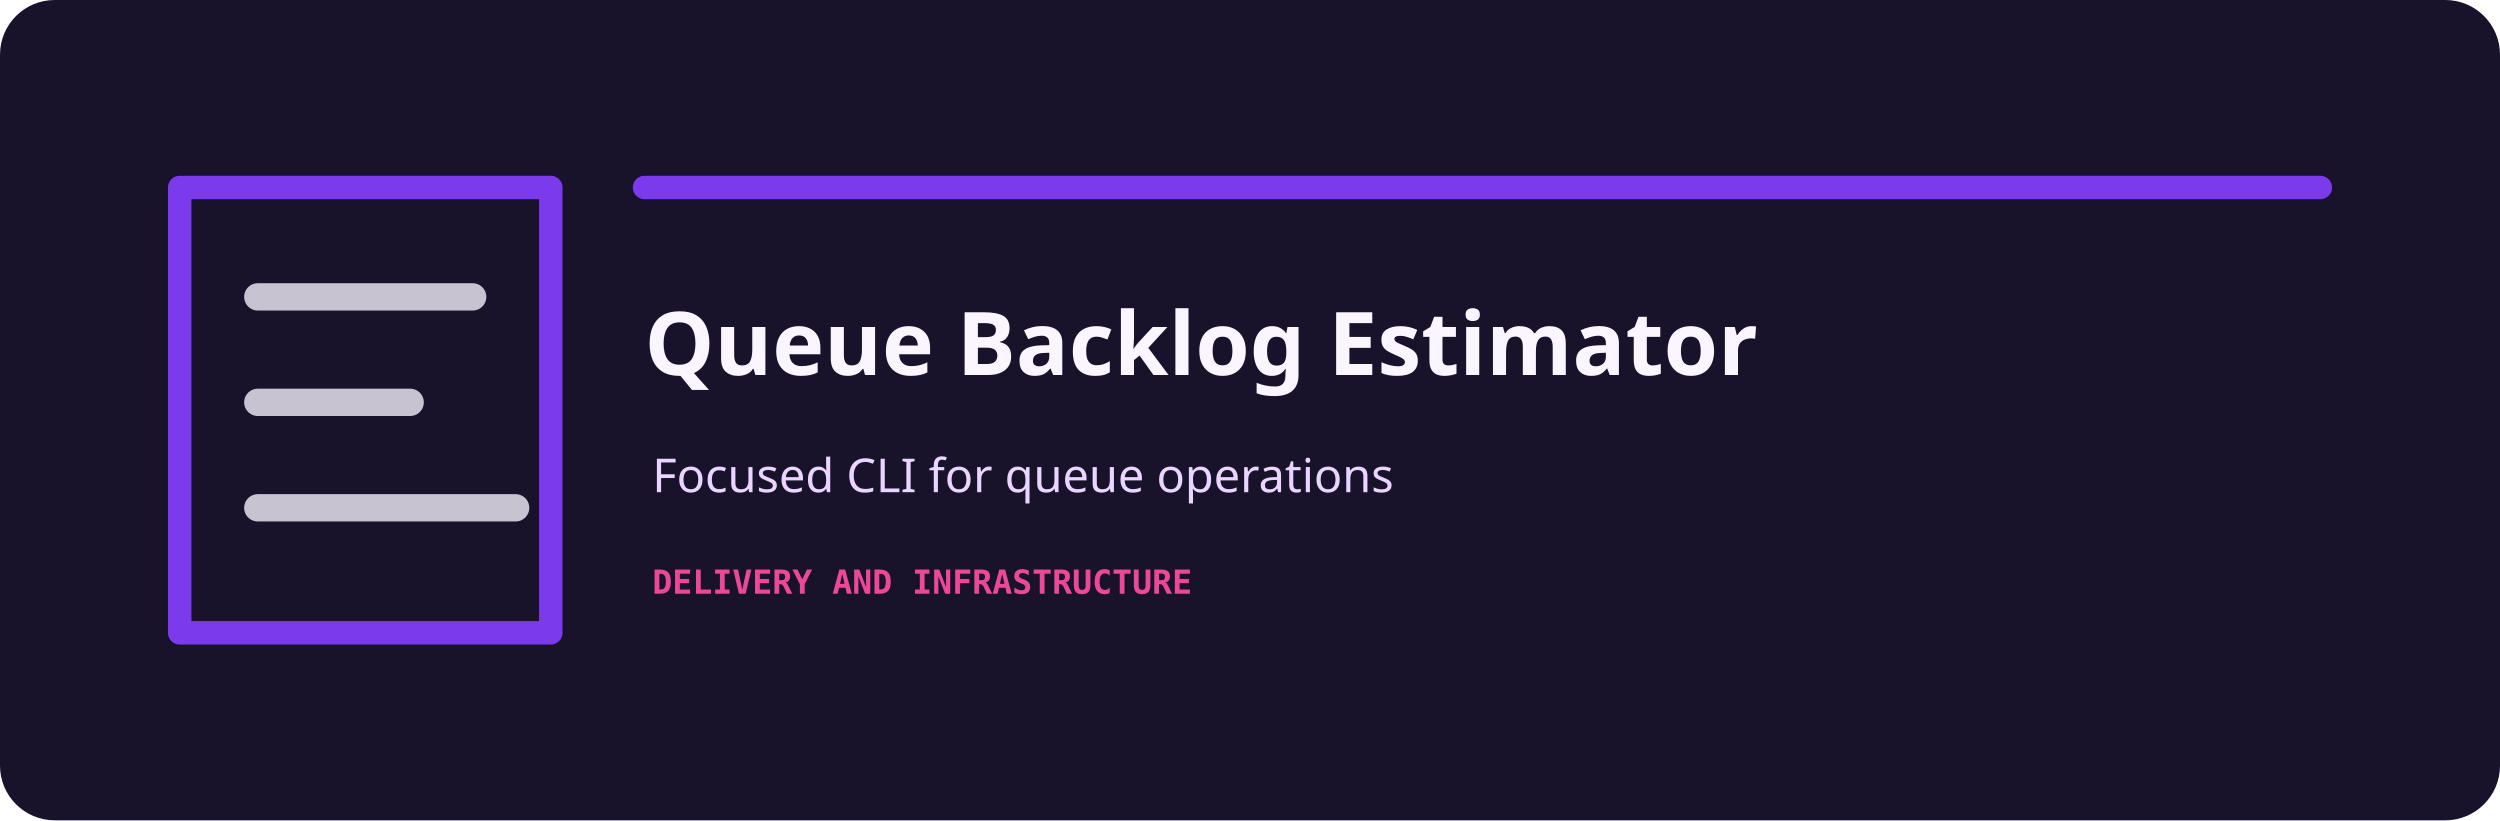
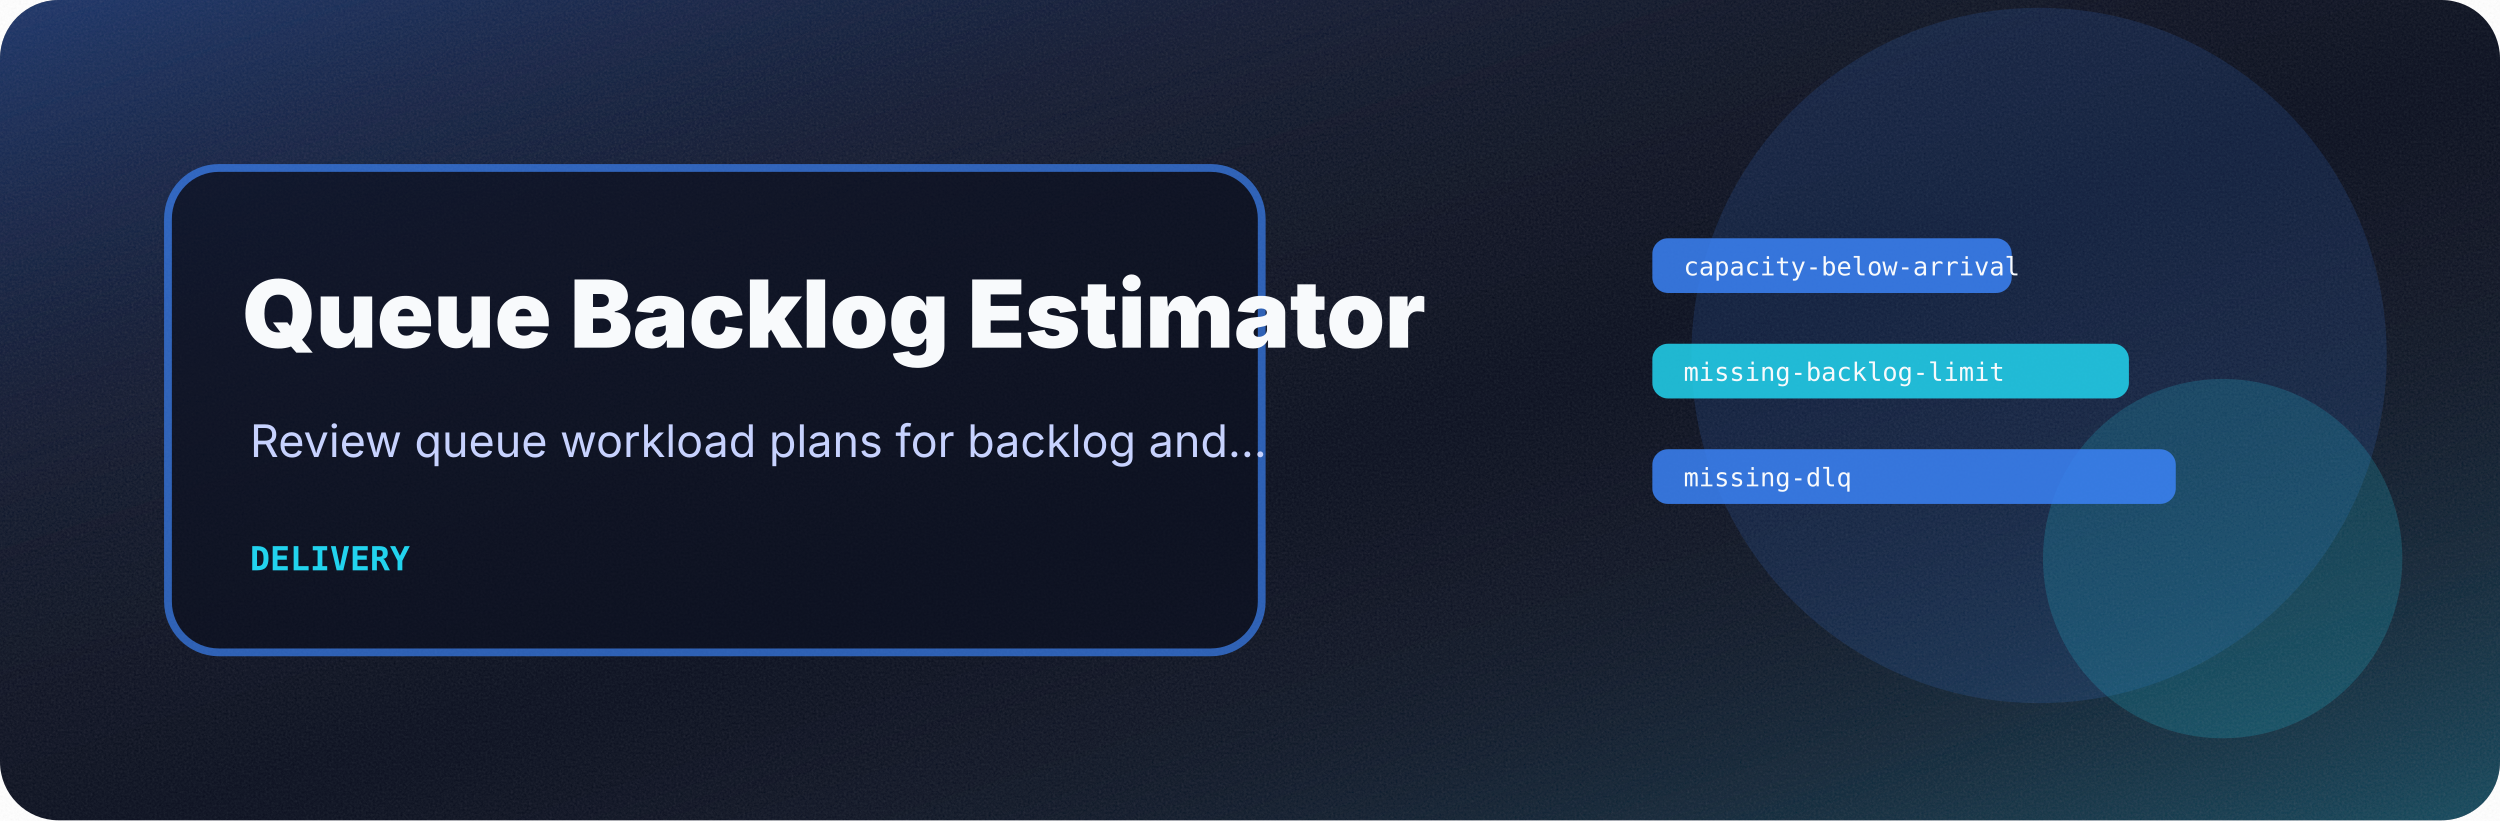
<svg xmlns="http://www.w3.org/2000/svg" width="1280" height="420" viewBox="0 0 1280 420" fill="none" role="img" aria-label="Queue Backlog Estimator cover">
-   <rect width="1280" height="420" rx="28" fill="#18122b" />
-   <path d="M92 96h190v228H92zM330 96h858" stroke="#7c3aed" stroke-width="12" stroke-linecap="round" stroke-linejoin="round" />
-   <path d="M132 152h110M132 206h78M132 260h132" stroke="#faf5ff" stroke-width="14" stroke-linecap="round" opacity=".78" />
-   <text x="330" y="192" fill="#faf5ff" font-family="Plus Jakarta Sans, ui-sans-serif, system-ui" font-size="45" font-weight="850">Queue Backlog Estimator</text>
-   <text x="334" y="252" fill="#e9d5ff" font-family="Plus Jakarta Sans, ui-sans-serif, system-ui" font-size="24">Focused CLI for queue operations</text>
-   <text x="334" y="304" fill="#ec4899" font-family="ui-monospace, SFMono-Regular, Menlo, monospace" font-size="17" font-weight="700">DELIVERY AND INFRASTRUCTURE</text>
+   <defs>
+     <linearGradient id="g" x1="0" x2="1" y1="0" y2="1">
+       <stop offset="0" stop-color="#3b82f6" stop-opacity=".34" />
+       <stop offset=".54" stop-color="#0b1020" stop-opacity="0" />
+       <stop offset="1" stop-color="#22d3ee" stop-opacity=".30" />
+     </linearGradient>
+     <filter id="grain" x="-20%" y="-20%" width="140%" height="140%">
+       <feTurbulence type="fractalNoise" baseFrequency=".85" numOctaves="2" seed="16" result="noise" />
+       <feColorMatrix type="saturate" values="0" />
+       <feComponentTransfer>
+         <feFuncA type="table" tableValues="0 .10" />
+       </feComponentTransfer>
+       <feBlend mode="soft-light" in2="SourceGraphic" />
+     </filter>
+   </defs>
+   <rect width="1280" height="420" rx="30" fill="#0b1020" />
+   <rect width="1280" height="420" rx="30" fill="url(#g)" filter="url(#grain)" />
+   <circle cx="1044" cy="182" r="178" fill="#3b82f6" opacity=".14" />
+   <circle cx="1138" cy="286" r="92" fill="#22d3ee" opacity=".18" />
+   <rect x="86" y="86" width="560" height="248" rx="26" fill="#0b1020" opacity=".68" stroke="#3b82f6" stroke-width="4" />
+   <text x="124" y="178" fill="#f8fafc" font-family="Inter, ui-sans-serif, system-ui" font-size="48" font-weight="850">Queue Backlog Estimator</text>
+   <text x="128" y="234" fill="#c7d2fe" font-family="Inter, ui-sans-serif, system-ui" font-size="23">Review queue workload plans for backlog and...</text>
+   <text x="128" y="292" fill="#22d3ee" font-family="ui-monospace, SFMono-Regular, Menlo, monospace" font-size="17" font-weight="800">DELIVERY</text>
+   <rect x="846" y="122" width="184" height="28" rx="8" fill="#3b82f6" opacity=".85" />
+   <text x="862" y="141" fill="#f8fafc" font-family="ui-monospace, SFMono-Regular, Menlo, monospace" font-size="13">capacity-below-arrival</text>
+   <rect x="846" y="176" width="244" height="28" rx="8" fill="#22d3ee" opacity=".85" />
+   <text x="862" y="195" fill="#f8fafc" font-family="ui-monospace, SFMono-Regular, Menlo, monospace" font-size="13">missing-backlog-limit</text>
+   <rect x="846" y="230" width="268" height="28" rx="8" fill="#3b82f6" opacity=".85" />
+   <text x="862" y="249" fill="#f8fafc" font-family="ui-monospace, SFMono-Regular, Menlo, monospace" font-size="13">missing-dlq</text>
</svg>
